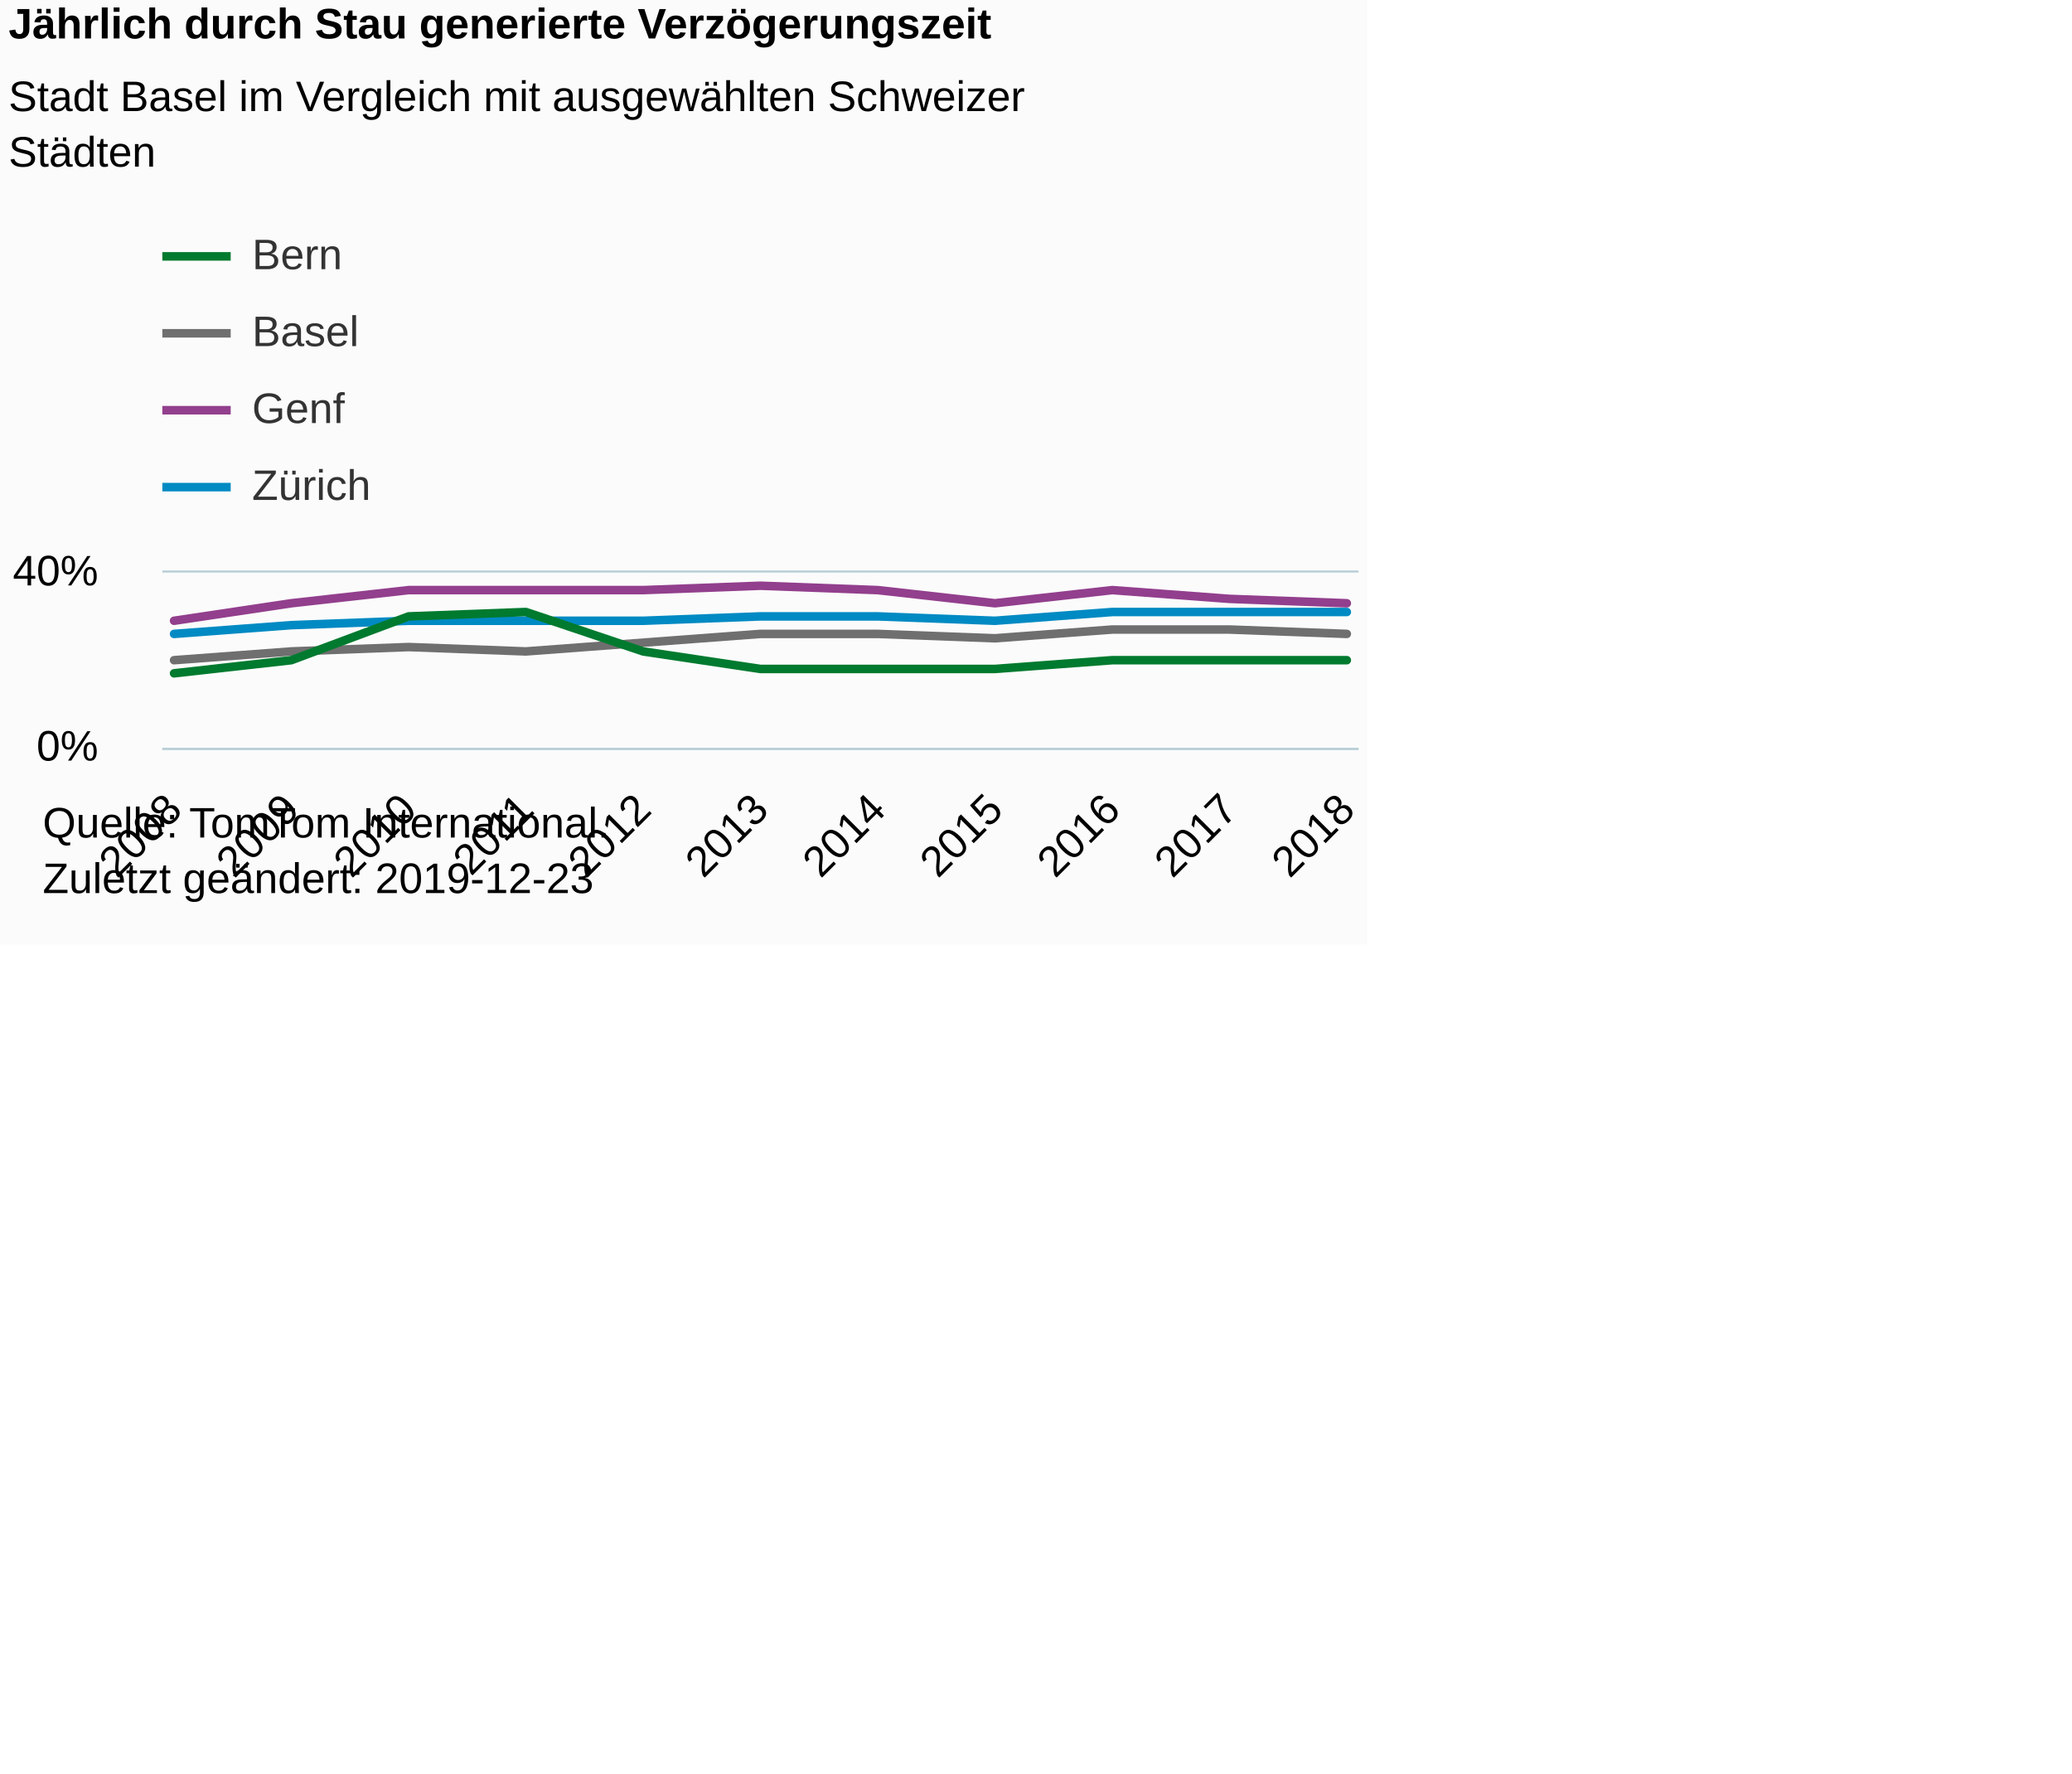
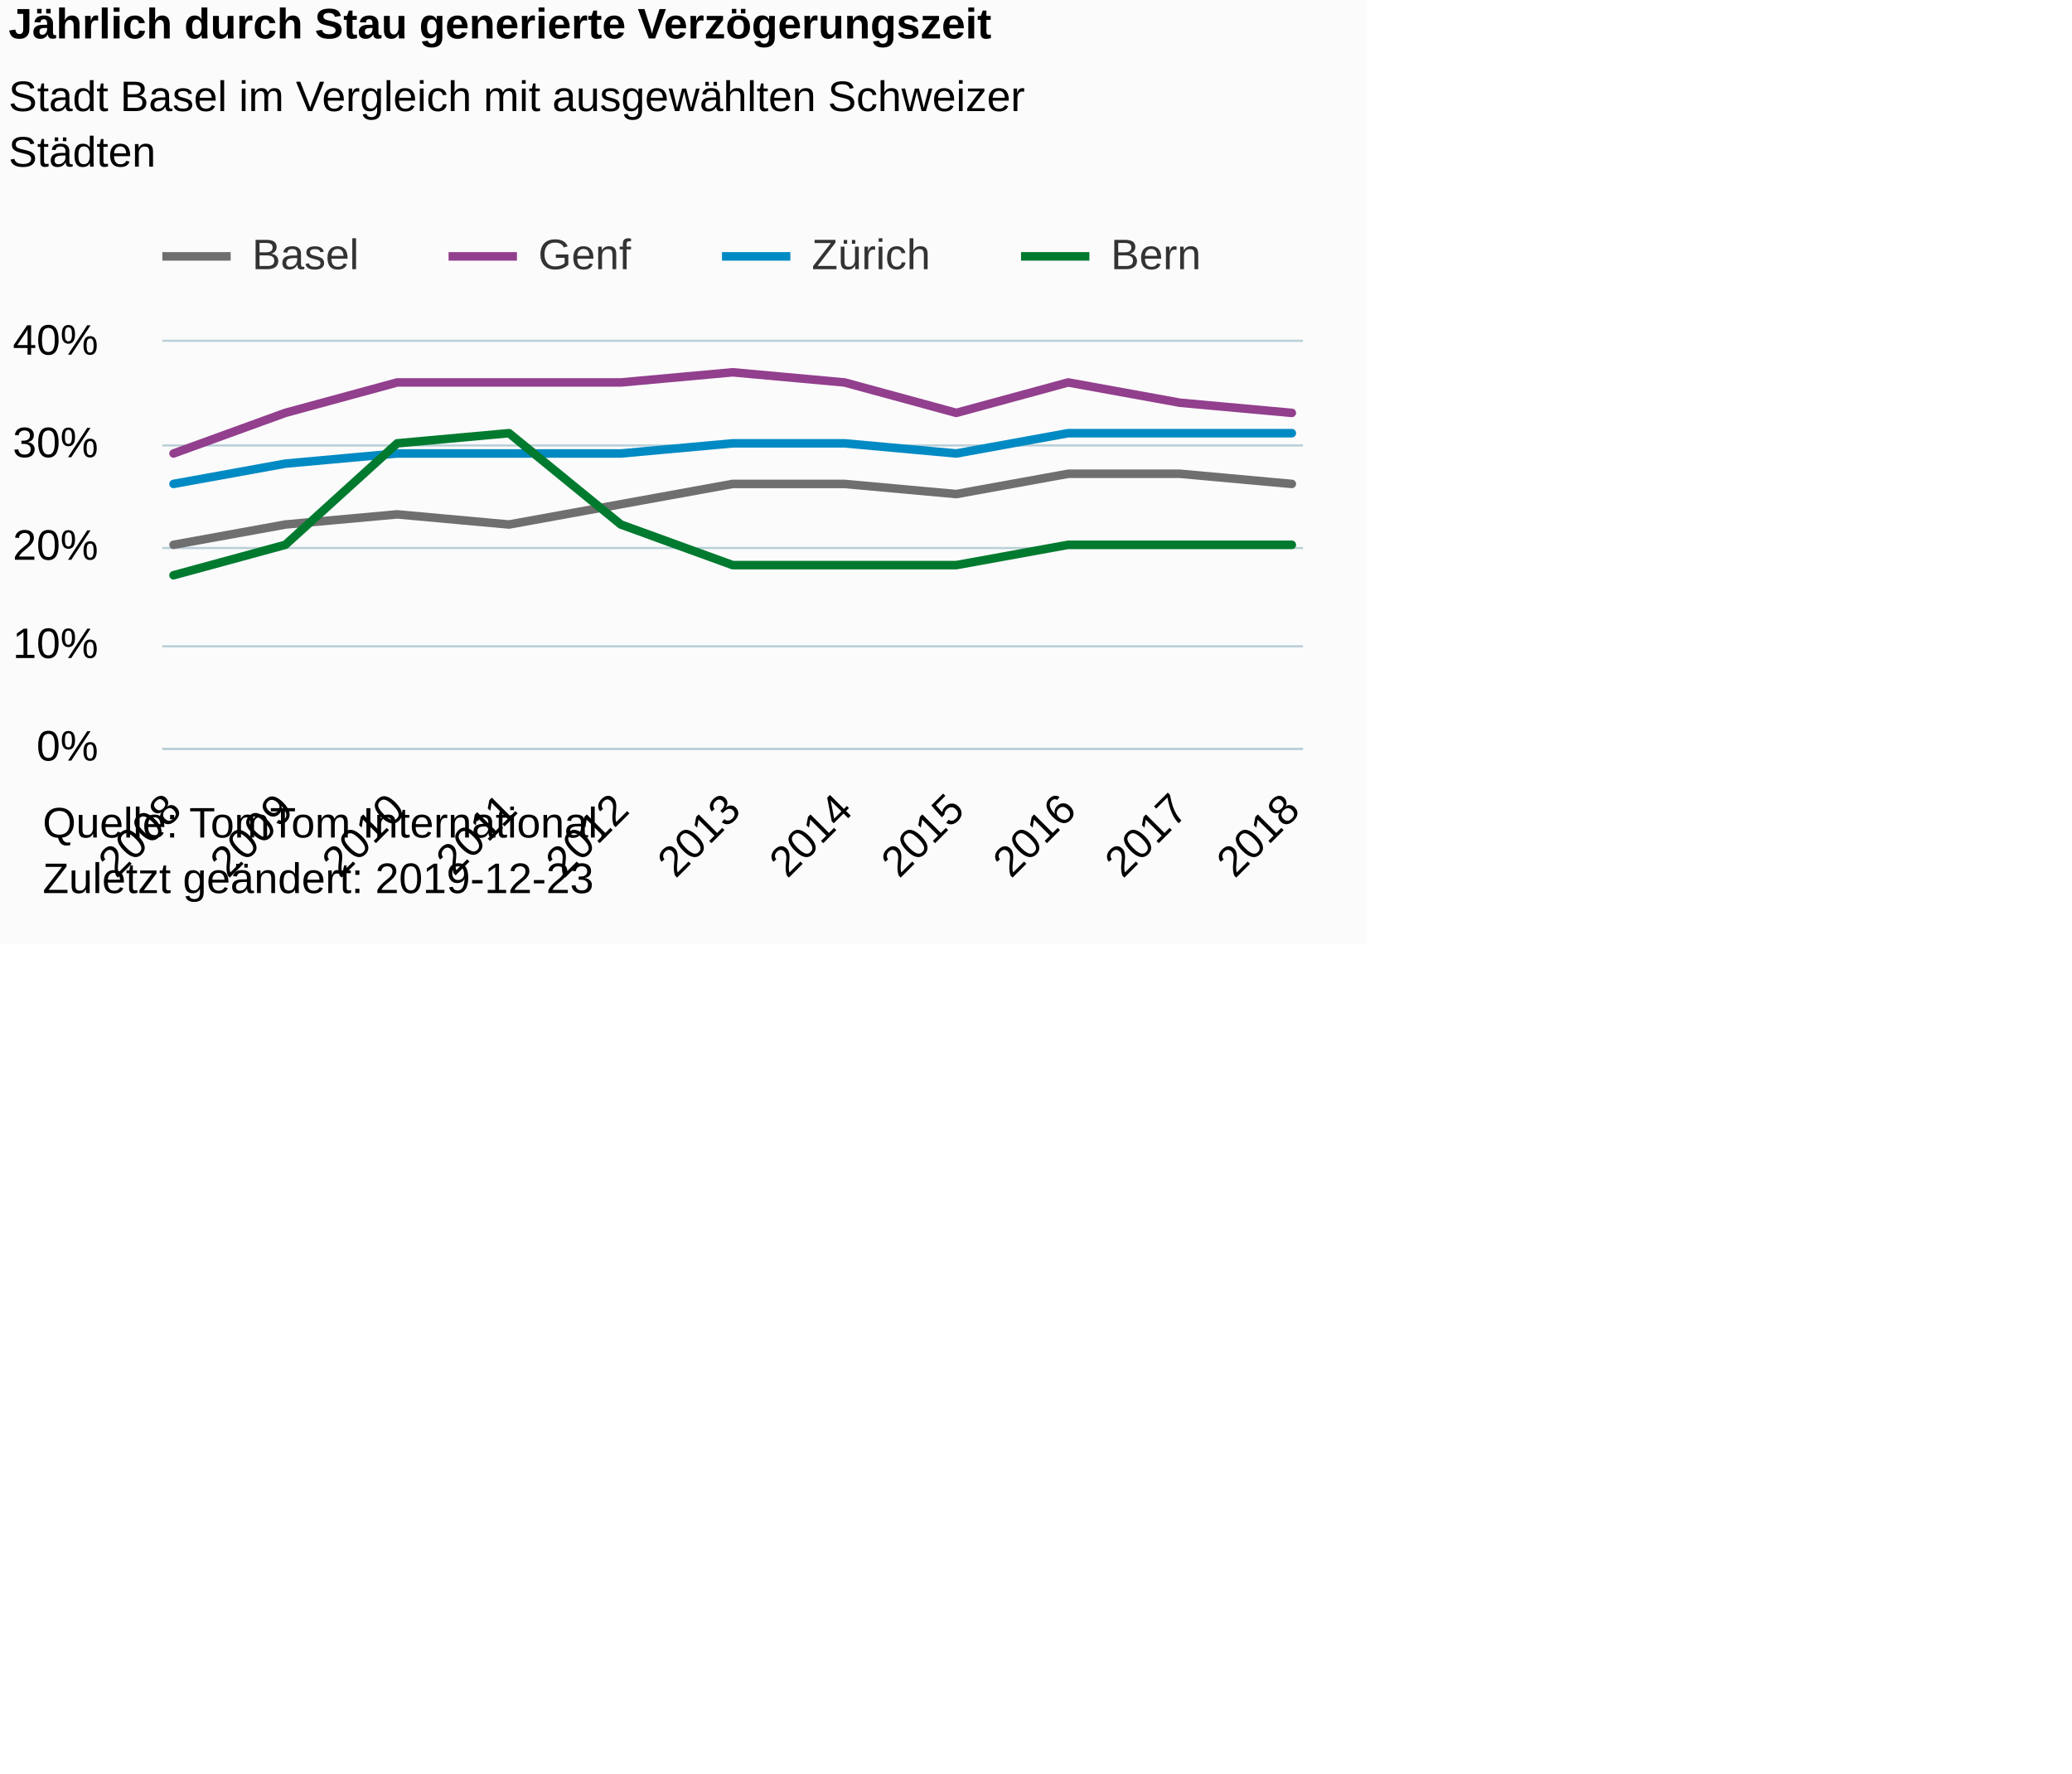
<svg xmlns="http://www.w3.org/2000/svg" version="1.1" class="highcharts-root" style="font-family:Arial;font-size:12px;" viewBox="0 0 485 415">
  <defs>
-     <clipPath id="highcharts-6l6qg75-6">
-       <rect x="0" y="0" width="280" height="41" fill="none" />
+     <clipPath id="highcharts-ts1pr5y-6">
+       <rect x="0" y="0" width="267" height="95" fill="none" />
    </clipPath>
-     <clipPath id="highcharts-6l6qg75-7">
-       <rect x="0" y="0" width="280" height="41" fill="none" />
+     <clipPath id="highcharts-ts1pr5y-7">
+       <rect x="0" y="0" width="267" height="95" fill="none" />
    </clipPath>
  </defs>
  <rect fill="#fbfbfb" class="highcharts-background" x="0" y="0" width="320" height="221" rx="0" ry="0" />
-   <rect fill="none" class="highcharts-plot-background" x="38" y="134" width="280" height="41" />
+   <rect fill="none" class="highcharts-plot-background" x="38" y="80" width="267" height="95" />
  <g class="highcharts-pane-group" data-z-index="0" />
  <g class="highcharts-grid highcharts-xaxis-grid " data-z-index="1">
-     <path fill="none" data-z-index="1" class="highcharts-grid-line" d="M 40.5 134 L 40.5 175" opacity="1" />
-     <path fill="none" data-z-index="1" class="highcharts-grid-line" d="M 67.5 134 L 67.5 175" opacity="1" />
-     <path fill="none" data-z-index="1" class="highcharts-grid-line" d="M 95.5 134 L 95.5 175" opacity="1" />
-     <path fill="none" data-z-index="1" class="highcharts-grid-line" d="M 122.5 134 L 122.5 175" opacity="1" />
-     <path fill="none" data-z-index="1" class="highcharts-grid-line" d="M 150.5 134 L 150.5 175" opacity="1" />
-     <path fill="none" data-z-index="1" class="highcharts-grid-line" d="M 177.5 134 L 177.5 175" opacity="1" />
-     <path fill="none" data-z-index="1" class="highcharts-grid-line" d="M 204.5 134 L 204.5 175" opacity="1" />
-     <path fill="none" data-z-index="1" class="highcharts-grid-line" d="M 232.5 134 L 232.5 175" opacity="1" />
-     <path fill="none" data-z-index="1" class="highcharts-grid-line" d="M 259.5 134 L 259.5 175" opacity="1" />
-     <path fill="none" data-z-index="1" class="highcharts-grid-line" d="M 287.5 134 L 287.5 175" opacity="1" />
-     <path fill="none" data-z-index="1" class="highcharts-grid-line" d="M 314.5 134 L 314.5 175" opacity="1" />
+     <path fill="none" data-z-index="1" class="highcharts-grid-line" d="M 40.5 80 L 40.5 175" opacity="1" />
+     <path fill="none" data-z-index="1" class="highcharts-grid-line" d="M 66.5 80 L 66.5 175" opacity="1" />
+     <path fill="none" data-z-index="1" class="highcharts-grid-line" d="M 92.5 80 L 92.5 175" opacity="1" />
+     <path fill="none" data-z-index="1" class="highcharts-grid-line" d="M 118.5 80 L 118.5 175" opacity="1" />
+     <path fill="none" data-z-index="1" class="highcharts-grid-line" d="M 144.5 80 L 144.5 175" opacity="1" />
+     <path fill="none" data-z-index="1" class="highcharts-grid-line" d="M 171.5 80 L 171.5 175" opacity="1" />
+     <path fill="none" data-z-index="1" class="highcharts-grid-line" d="M 197.5 80 L 197.5 175" opacity="1" />
+     <path fill="none" data-z-index="1" class="highcharts-grid-line" d="M 223.5 80 L 223.5 175" opacity="1" />
+     <path fill="none" data-z-index="1" class="highcharts-grid-line" d="M 249.5 80 L 249.5 175" opacity="1" />
+     <path fill="none" data-z-index="1" class="highcharts-grid-line" d="M 275.5 80 L 275.5 175" opacity="1" />
+     <path fill="none" data-z-index="1" class="highcharts-grid-line" d="M 301.5 80 L 301.5 175" opacity="1" />
  </g>
  <g class="highcharts-grid highcharts-yaxis-grid " data-z-index="1">
-     <path fill="none" stroke="#B9CFD7" stroke-width="0.5" data-z-index="1" class="highcharts-grid-line" d="M 38 175.25 L 318 175.25" opacity="1" />
-     <path fill="none" stroke="#B9CFD7" stroke-width="0.5" data-z-index="1" class="highcharts-grid-line" d="M 38 133.75 L 318 133.75" opacity="1" />
+     <path fill="none" stroke="#B9CFD7" stroke-width="0.5" data-z-index="1" class="highcharts-grid-line" d="M 38 175.25 L 305 175.25" opacity="1" />
+     <path fill="none" stroke="#B9CFD7" stroke-width="0.5" data-z-index="1" class="highcharts-grid-line" d="M 38 151.25 L 305 151.25" opacity="1" />
+     <path fill="none" stroke="#B9CFD7" stroke-width="0.5" data-z-index="1" class="highcharts-grid-line" d="M 38 128.25 L 305 128.25" opacity="1" />
+     <path fill="none" stroke="#B9CFD7" stroke-width="0.5" data-z-index="1" class="highcharts-grid-line" d="M 38 104.25 L 305 104.25" opacity="1" />
+     <path fill="none" stroke="#B9CFD7" stroke-width="0.5" data-z-index="1" class="highcharts-grid-line" d="M 38 79.75 L 305 79.75" opacity="1" />
  </g>
-   <rect fill="none" class="highcharts-plot-border" data-z-index="1" x="38" y="134" width="280" height="41" />
+   <rect fill="none" class="highcharts-plot-border" data-z-index="1" x="38" y="80" width="267" height="95" />
  <g class="highcharts-axis highcharts-xaxis " data-z-index="2">
-     <path fill="none" class="highcharts-axis-line" stroke="#B9CFD7" stroke-width="0.5" data-z-index="7" d="M 38 175.25 L 318 175.25" />
+     <path fill="none" class="highcharts-axis-line" stroke="#B9CFD7" stroke-width="0.5" data-z-index="7" d="M 38 175.25 L 305 175.25" />
  </g>
  <g class="highcharts-axis highcharts-yaxis " data-z-index="2">
-     <path fill="none" class="highcharts-axis-line" data-z-index="7" d="M 38 134 L 38 175" />
+     <path fill="none" class="highcharts-axis-line" data-z-index="7" d="M 38 80 L 38 175" />
  </g>
  <g class="highcharts-series-group" data-z-index="3">
-     <g data-z-index="0.1" class="highcharts-series highcharts-series-0 highcharts-line-series " transform="translate(38,134) scale(1 1)" clip-path="url(#highcharts-6l6qg75-7)">
-       <path fill="none" d="M 2.745 20.5 L 30.196 18.45 L 57.647 17.425 L 85.098 18.45 L 112.549 16.4 L 140 14.35 L 167.451 14.35 L 194.902 15.375 L 222.353 13.325 L 249.804 13.325 L 277.255 14.35" class="highcharts-graph" data-z-index="1" stroke="#6F6F6F" stroke-width="2" stroke-linejoin="round" stroke-linecap="round" />
+     <g data-z-index="0.1" class="highcharts-series highcharts-series-0 highcharts-line-series " transform="translate(38,80) scale(1 1)" clip-path="url(#highcharts-ts1pr5y-7)">
+       <path fill="none" d="M 2.618 47.5 L 28.794 42.75 L 54.971 40.375 L 81.147 42.75 L 107.324 38 L 133.5 33.25 L 159.676 33.25 L 185.853 35.625 L 212.029 30.875 L 238.206 30.875 L 264.382 33.25" class="highcharts-graph" data-z-index="1" stroke="#6F6F6F" stroke-width="2" stroke-linejoin="round" stroke-linecap="round" />
    </g>
-     <g data-z-index="0.1" class="highcharts-markers highcharts-series-0 highcharts-line-series " transform="translate(38,134) scale(1 1)" clip-path="none" />
-     <g data-z-index="0.1" class="highcharts-series highcharts-series-1 highcharts-line-series " transform="translate(38,134) scale(1 1)" clip-path="url(#highcharts-6l6qg75-7)">
-       <path fill="none" d="M 2.745 11.275 L 30.196 7.175 L 57.647 4.1 L 85.098 4.1 L 112.549 4.1 L 140 3.075 L 167.451 4.1 L 194.902 7.175 L 222.353 4.1 L 249.804 6.15 L 277.255 7.175" class="highcharts-graph" data-z-index="1" stroke="#923F8D" stroke-width="2" stroke-linejoin="round" stroke-linecap="round" />
+     <g data-z-index="0.1" class="highcharts-markers highcharts-series-0 highcharts-line-series " transform="translate(38,80) scale(1 1)" clip-path="none" />
+     <g data-z-index="0.1" class="highcharts-series highcharts-series-1 highcharts-line-series " transform="translate(38,80) scale(1 1)" clip-path="url(#highcharts-ts1pr5y-7)">
+       <path fill="none" d="M 2.618 26.125 L 28.794 16.625 L 54.971 9.5 L 81.147 9.5 L 107.324 9.5 L 133.5 7.125 L 159.676 9.5 L 185.853 16.625 L 212.029 9.5 L 238.206 14.25 L 264.382 16.625" class="highcharts-graph" data-z-index="1" stroke="#923F8D" stroke-width="2" stroke-linejoin="round" stroke-linecap="round" />
    </g>
-     <g data-z-index="0.1" class="highcharts-markers highcharts-series-1 highcharts-line-series " transform="translate(38,134) scale(1 1)" clip-path="none" />
-     <g data-z-index="0.1" class="highcharts-series highcharts-series-2 highcharts-line-series " transform="translate(38,134) scale(1 1)" clip-path="url(#highcharts-6l6qg75-7)">
-       <path fill="none" d="M 2.745 14.35 L 30.196 12.3 L 57.647 11.275 L 85.098 11.275 L 112.549 11.275 L 140 10.25 L 167.451 10.25 L 194.902 11.275 L 222.353 9.225 L 249.804 9.225 L 277.255 9.225" class="highcharts-graph" data-z-index="1" stroke="#008AC3" stroke-width="2" stroke-linejoin="round" stroke-linecap="round" />
+     <g data-z-index="0.1" class="highcharts-markers highcharts-series-1 highcharts-line-series " transform="translate(38,80) scale(1 1)" clip-path="none" />
+     <g data-z-index="0.1" class="highcharts-series highcharts-series-2 highcharts-line-series " transform="translate(38,80) scale(1 1)" clip-path="url(#highcharts-ts1pr5y-7)">
+       <path fill="none" d="M 2.618 33.25 L 28.794 28.5 L 54.971 26.125 L 81.147 26.125 L 107.324 26.125 L 133.5 23.75 L 159.676 23.75 L 185.853 26.125 L 212.029 21.375 L 238.206 21.375 L 264.382 21.375" class="highcharts-graph" data-z-index="1" stroke="#008AC3" stroke-width="2" stroke-linejoin="round" stroke-linecap="round" />
    </g>
-     <g data-z-index="0.1" class="highcharts-markers highcharts-series-2 highcharts-line-series " transform="translate(38,134) scale(1 1)" clip-path="none" />
-     <g data-z-index="0.1" class="highcharts-series highcharts-series-3 highcharts-line-series " transform="translate(38,134) scale(1 1)" clip-path="url(#highcharts-6l6qg75-7)">
-       <path fill="none" d="M 2.745 23.575 L 30.196 20.5 L 57.647 10.25 L 85.098 9.225 L 112.549 18.45 L 140 22.55 L 167.451 22.55 L 194.902 22.55 L 222.353 20.5 L 249.804 20.5 L 277.255 20.5" class="highcharts-graph" data-z-index="1" stroke="#007A2F" stroke-width="2" stroke-linejoin="round" stroke-linecap="round" />
+     <g data-z-index="0.1" class="highcharts-markers highcharts-series-2 highcharts-line-series " transform="translate(38,80) scale(1 1)" clip-path="none" />
+     <g data-z-index="0.1" class="highcharts-series highcharts-series-3 highcharts-line-series " transform="translate(38,80) scale(1 1)" clip-path="url(#highcharts-ts1pr5y-7)">
+       <path fill="none" d="M 2.618 54.625 L 28.794 47.5 L 54.971 23.75 L 81.147 21.375 L 107.324 42.75 L 133.5 52.25 L 159.676 52.25 L 185.853 52.25 L 212.029 47.5 L 238.206 47.5 L 264.382 47.5" class="highcharts-graph" data-z-index="1" stroke="#007A2F" stroke-width="2" stroke-linejoin="round" stroke-linecap="round" />
    </g>
-     <g data-z-index="0.1" class="highcharts-markers highcharts-series-3 highcharts-line-series " transform="translate(38,134) scale(1 1)" clip-path="none" />
+     <g data-z-index="0.1" class="highcharts-markers highcharts-series-3 highcharts-line-series " transform="translate(38,80) scale(1 1)" clip-path="none" />
  </g>
  <text x="2" text-anchor="start" class="highcharts-title" data-z-index="4" style="color:#000000;font-size:10px;font-weight:bold;fill:#000000;" y="9">
    <tspan>Jährlich durch Stau generierte Verzögerungszeit</tspan>
  </text>
  <text x="2" text-anchor="start" class="highcharts-subtitle" data-z-index="4" style="color:#000000;font-size:10px;font-weight:normal;font-family:Arial;fill:#000000;" y="26">
    <tspan>Stadt Basel im Vergleich mit ausgewählten Schweizer</tspan>
    <tspan dy="13" x="2">Städten</tspan>
  </text>
  <g class="highcharts-legend" data-z-index="7" transform="translate(38,55)">
-     <rect fill="none" class="highcharts-legend-box" rx="0" ry="0" x="0" y="0" width="130" height="67" visibility="visible" />
+     <rect fill="none" class="highcharts-legend-box" rx="0" ry="0" x="0" y="0" width="244" height="13" visibility="visible" />
    <g data-z-index="1">
      <g>
-         <g class="highcharts-legend-item highcharts-line-series highcharts-color-undefined highcharts-series-3" data-z-index="1" transform="translate(0,-5)">
-           <path fill="none" d="M 0 10 L 16 10" class="highcharts-graph" stroke="#007A2F" stroke-width="2" />
+         <g class="highcharts-legend-item highcharts-line-series highcharts-color-undefined highcharts-series-0" data-z-index="1" transform="translate(0,-5)">
+           <path fill="none" d="M 0 10 L 16 10" class="highcharts-graph" stroke="#6F6F6F" stroke-width="2" />
          <text x="21" style="color:#333333;font-size:10px;font-weight:normal;cursor:pointer;fill:#333333;" text-anchor="start" data-z-index="2" y="13">
-             <tspan>Bern</tspan>
-           </text>
-         </g>
-         <g class="highcharts-legend-item highcharts-line-series highcharts-color-undefined highcharts-series-0" data-z-index="1" transform="translate(0,13)">
-           <path fill="none" d="M 0 10 L 16 10" class="highcharts-graph" stroke="#6F6F6F" stroke-width="2" />
-           <text x="21" y="13" style="color:#333333;font-size:10px;font-weight:normal;cursor:pointer;fill:#333333;" text-anchor="start" data-z-index="2">
            <tspan>Basel</tspan>
          </text>
        </g>
-         <g class="highcharts-legend-item highcharts-line-series highcharts-color-undefined highcharts-series-1" data-z-index="1" transform="translate(0,31)">
+         <g class="highcharts-legend-item highcharts-line-series highcharts-color-undefined highcharts-series-1" data-z-index="1" transform="translate(67,-5)">
          <path fill="none" d="M 0 10 L 16 10" class="highcharts-graph" stroke="#923F8D" stroke-width="2" />
          <text x="21" y="13" style="color:#333333;font-size:10px;font-weight:normal;cursor:pointer;fill:#333333;" text-anchor="start" data-z-index="2">
            <tspan>Genf</tspan>
          </text>
        </g>
-         <g class="highcharts-legend-item highcharts-line-series highcharts-color-undefined highcharts-series-2" data-z-index="1" transform="translate(0,49)">
+         <g class="highcharts-legend-item highcharts-line-series highcharts-color-undefined highcharts-series-2" data-z-index="1" transform="translate(131,-5)">
          <path fill="none" d="M 0 10 L 16 10" class="highcharts-graph" stroke="#008AC3" stroke-width="2" />
          <text x="21" y="13" style="color:#333333;font-size:10px;font-weight:normal;cursor:pointer;fill:#333333;" text-anchor="start" data-z-index="2">
            <tspan>Zürich</tspan>
+           </text>
+         </g>
+         <g class="highcharts-legend-item highcharts-line-series highcharts-color-undefined highcharts-series-3" data-z-index="1" transform="translate(201,-5)">
+           <path fill="none" d="M 0 10 L 16 10" class="highcharts-graph" stroke="#007A2F" stroke-width="2" />
+           <text x="21" y="13" style="color:#333333;font-size:10px;font-weight:normal;cursor:pointer;fill:#333333;" text-anchor="start" data-z-index="2">
+             <tspan>Bern</tspan>
          </text>
        </g>
      </g>
    </g>
  </g>
  <g class="highcharts-axis-labels highcharts-xaxis-labels " data-z-index="7">
-     <text x="43.102" style="color:#000000;cursor:default;font-size:10px;white-space:nowrap;fill:#000000;" text-anchor="end" transform="translate(0,0) rotate(-45 43.10212 190)" y="190" opacity="1">2008</text>
-     <text x="70.553" style="color:#000000;cursor:default;font-size:10px;white-space:nowrap;fill:#000000;" text-anchor="end" transform="translate(0,0) rotate(-45 70.5531 190)" y="190" opacity="1">2009</text>
-     <text x="98.004" style="color:#000000;cursor:default;font-size:10px;white-space:nowrap;fill:#000000;" text-anchor="end" transform="translate(0,0) rotate(-45 98.00408 190)" y="190" opacity="1">2010</text>
-     <text x="125.455" style="color:#000000;cursor:default;font-size:10px;white-space:nowrap;fill:#000000;" text-anchor="end" transform="translate(0,0) rotate(-45 125.4551 190)" y="190" opacity="1">2011</text>
-     <text x="152.906" style="color:#000000;cursor:default;font-size:10px;white-space:nowrap;fill:#000000;" text-anchor="end" transform="translate(0,0) rotate(-45 152.906 190)" y="190" opacity="1">2012</text>
-     <text x="180.357" style="color:#000000;cursor:default;font-size:10px;white-space:nowrap;fill:#000000;" text-anchor="end" transform="translate(0,0) rotate(-45 180.357 190)" y="190" opacity="1">2013</text>
-     <text x="207.808" style="color:#000000;cursor:default;font-size:10px;white-space:nowrap;fill:#000000;" text-anchor="end" transform="translate(0,0) rotate(-45 207.808 190)" y="190" opacity="1">2014</text>
-     <text x="235.259" style="color:#000000;cursor:default;font-size:10px;white-space:nowrap;fill:#000000;" text-anchor="end" transform="translate(0,0) rotate(-45 235.259 190)" y="190" opacity="1">2015</text>
-     <text x="262.71" style="color:#000000;cursor:default;font-size:10px;white-space:nowrap;fill:#000000;" text-anchor="end" transform="translate(0,0) rotate(-45 262.71 190)" y="190" opacity="1">2016</text>
-     <text x="290.161" style="color:#000000;cursor:default;font-size:10px;white-space:nowrap;fill:#000000;" text-anchor="end" transform="translate(0,0) rotate(-45 290.1609 190)" y="190" opacity="1">2017</text>
-     <text x="317.612" style="color:#000000;cursor:default;font-size:10px;white-space:nowrap;fill:#000000;" text-anchor="end" transform="translate(0,0) rotate(-45 317.6119 190)" y="190" opacity="1">2018</text>
+     <text x="42.975" style="color:#000000;cursor:default;font-size:10px;white-space:nowrap;fill:#000000;" text-anchor="end" transform="translate(0,0) rotate(-45 42.97467 190)" y="190" opacity="1">2008</text>
+     <text x="69.151" style="color:#000000;cursor:default;font-size:10px;white-space:nowrap;fill:#000000;" text-anchor="end" transform="translate(0,0) rotate(-45 69.15114 190)" y="190" opacity="1">2009</text>
+     <text x="95.328" style="color:#000000;cursor:default;font-size:10px;white-space:nowrap;fill:#000000;" text-anchor="end" transform="translate(0,0) rotate(-45 95.32761 190)" y="190" opacity="1">2010</text>
+     <text x="121.504" style="color:#000000;cursor:default;font-size:10px;white-space:nowrap;fill:#000000;" text-anchor="end" transform="translate(0,0) rotate(-45 121.5041 190)" y="190" opacity="1">2011</text>
+     <text x="147.681" style="color:#000000;cursor:default;font-size:10px;white-space:nowrap;fill:#000000;" text-anchor="end" transform="translate(0,0) rotate(-45 147.6806 190)" y="190" opacity="1">2012</text>
+     <text x="173.857" style="color:#000000;cursor:default;font-size:10px;white-space:nowrap;fill:#000000;" text-anchor="end" transform="translate(0,0) rotate(-45 173.857 190)" y="190" opacity="1">2013</text>
+     <text x="200.033" style="color:#000000;cursor:default;font-size:10px;white-space:nowrap;fill:#000000;" text-anchor="end" transform="translate(0,0) rotate(-45 200.0335 190)" y="190" opacity="1">2014</text>
+     <text x="226.21" style="color:#000000;cursor:default;font-size:10px;white-space:nowrap;fill:#000000;" text-anchor="end" transform="translate(0,0) rotate(-45 226.21 190)" y="190" opacity="1">2015</text>
+     <text x="252.386" style="color:#000000;cursor:default;font-size:10px;white-space:nowrap;fill:#000000;" text-anchor="end" transform="translate(0,0) rotate(-45 252.3864 190)" y="190" opacity="1">2016</text>
+     <text x="278.563" style="color:#000000;cursor:default;font-size:10px;white-space:nowrap;fill:#000000;" text-anchor="end" transform="translate(0,0) rotate(-45 278.5629 190)" y="190" opacity="1">2017</text>
+     <text x="304.739" style="color:#000000;cursor:default;font-size:10px;white-space:nowrap;fill:#000000;" text-anchor="end" transform="translate(0,0) rotate(-45 304.7394 190)" y="190" opacity="1">2018</text>
  </g>
  <g class="highcharts-axis-labels highcharts-yaxis-labels " data-z-index="7">
-     <text x="23" style="color:#000000;cursor:default;font-size:10;fill:#000000;" text-anchor="end" transform="translate(0,0)" y="178" opacity="1">0%</text>
-     <text x="23" style="color:#000000;cursor:default;font-size:10;fill:#000000;" text-anchor="end" transform="translate(0,0)" y="137" opacity="1">40%</text>
+     <text x="23" style="color:#000000;cursor:default;font-size:10px;fill:#000000;" text-anchor="end" transform="translate(0,0)" y="178" opacity="1">0%</text>
+     <text x="23" style="color:#000000;cursor:default;font-size:10px;fill:#000000;" text-anchor="end" transform="translate(0,0)" y="154" opacity="1">10%</text>
+     <text x="23" style="color:#000000;cursor:default;font-size:10px;fill:#000000;" text-anchor="end" transform="translate(0,0)" y="131" opacity="1">20%</text>
+     <text x="23" style="color:#000000;cursor:default;font-size:10px;fill:#000000;" text-anchor="end" transform="translate(0,0)" y="107" opacity="1">30%</text>
+     <text x="23" style="color:#000000;cursor:default;font-size:10px;fill:#000000;" text-anchor="end" transform="translate(0,0)" y="83" opacity="1">40%</text>
  </g>
  <text x="10" class="highcharts-credits" text-anchor="start" data-z-index="8" style="cursor:default;color:#000000;font-size:10px;fill:#000000;" y="196">
    <tspan>Quelle: TomTom International.</tspan>
    <tspan x="10" dy="13">Zuletzt geändert: 2019-12-23</tspan>
  </text>
</svg>
